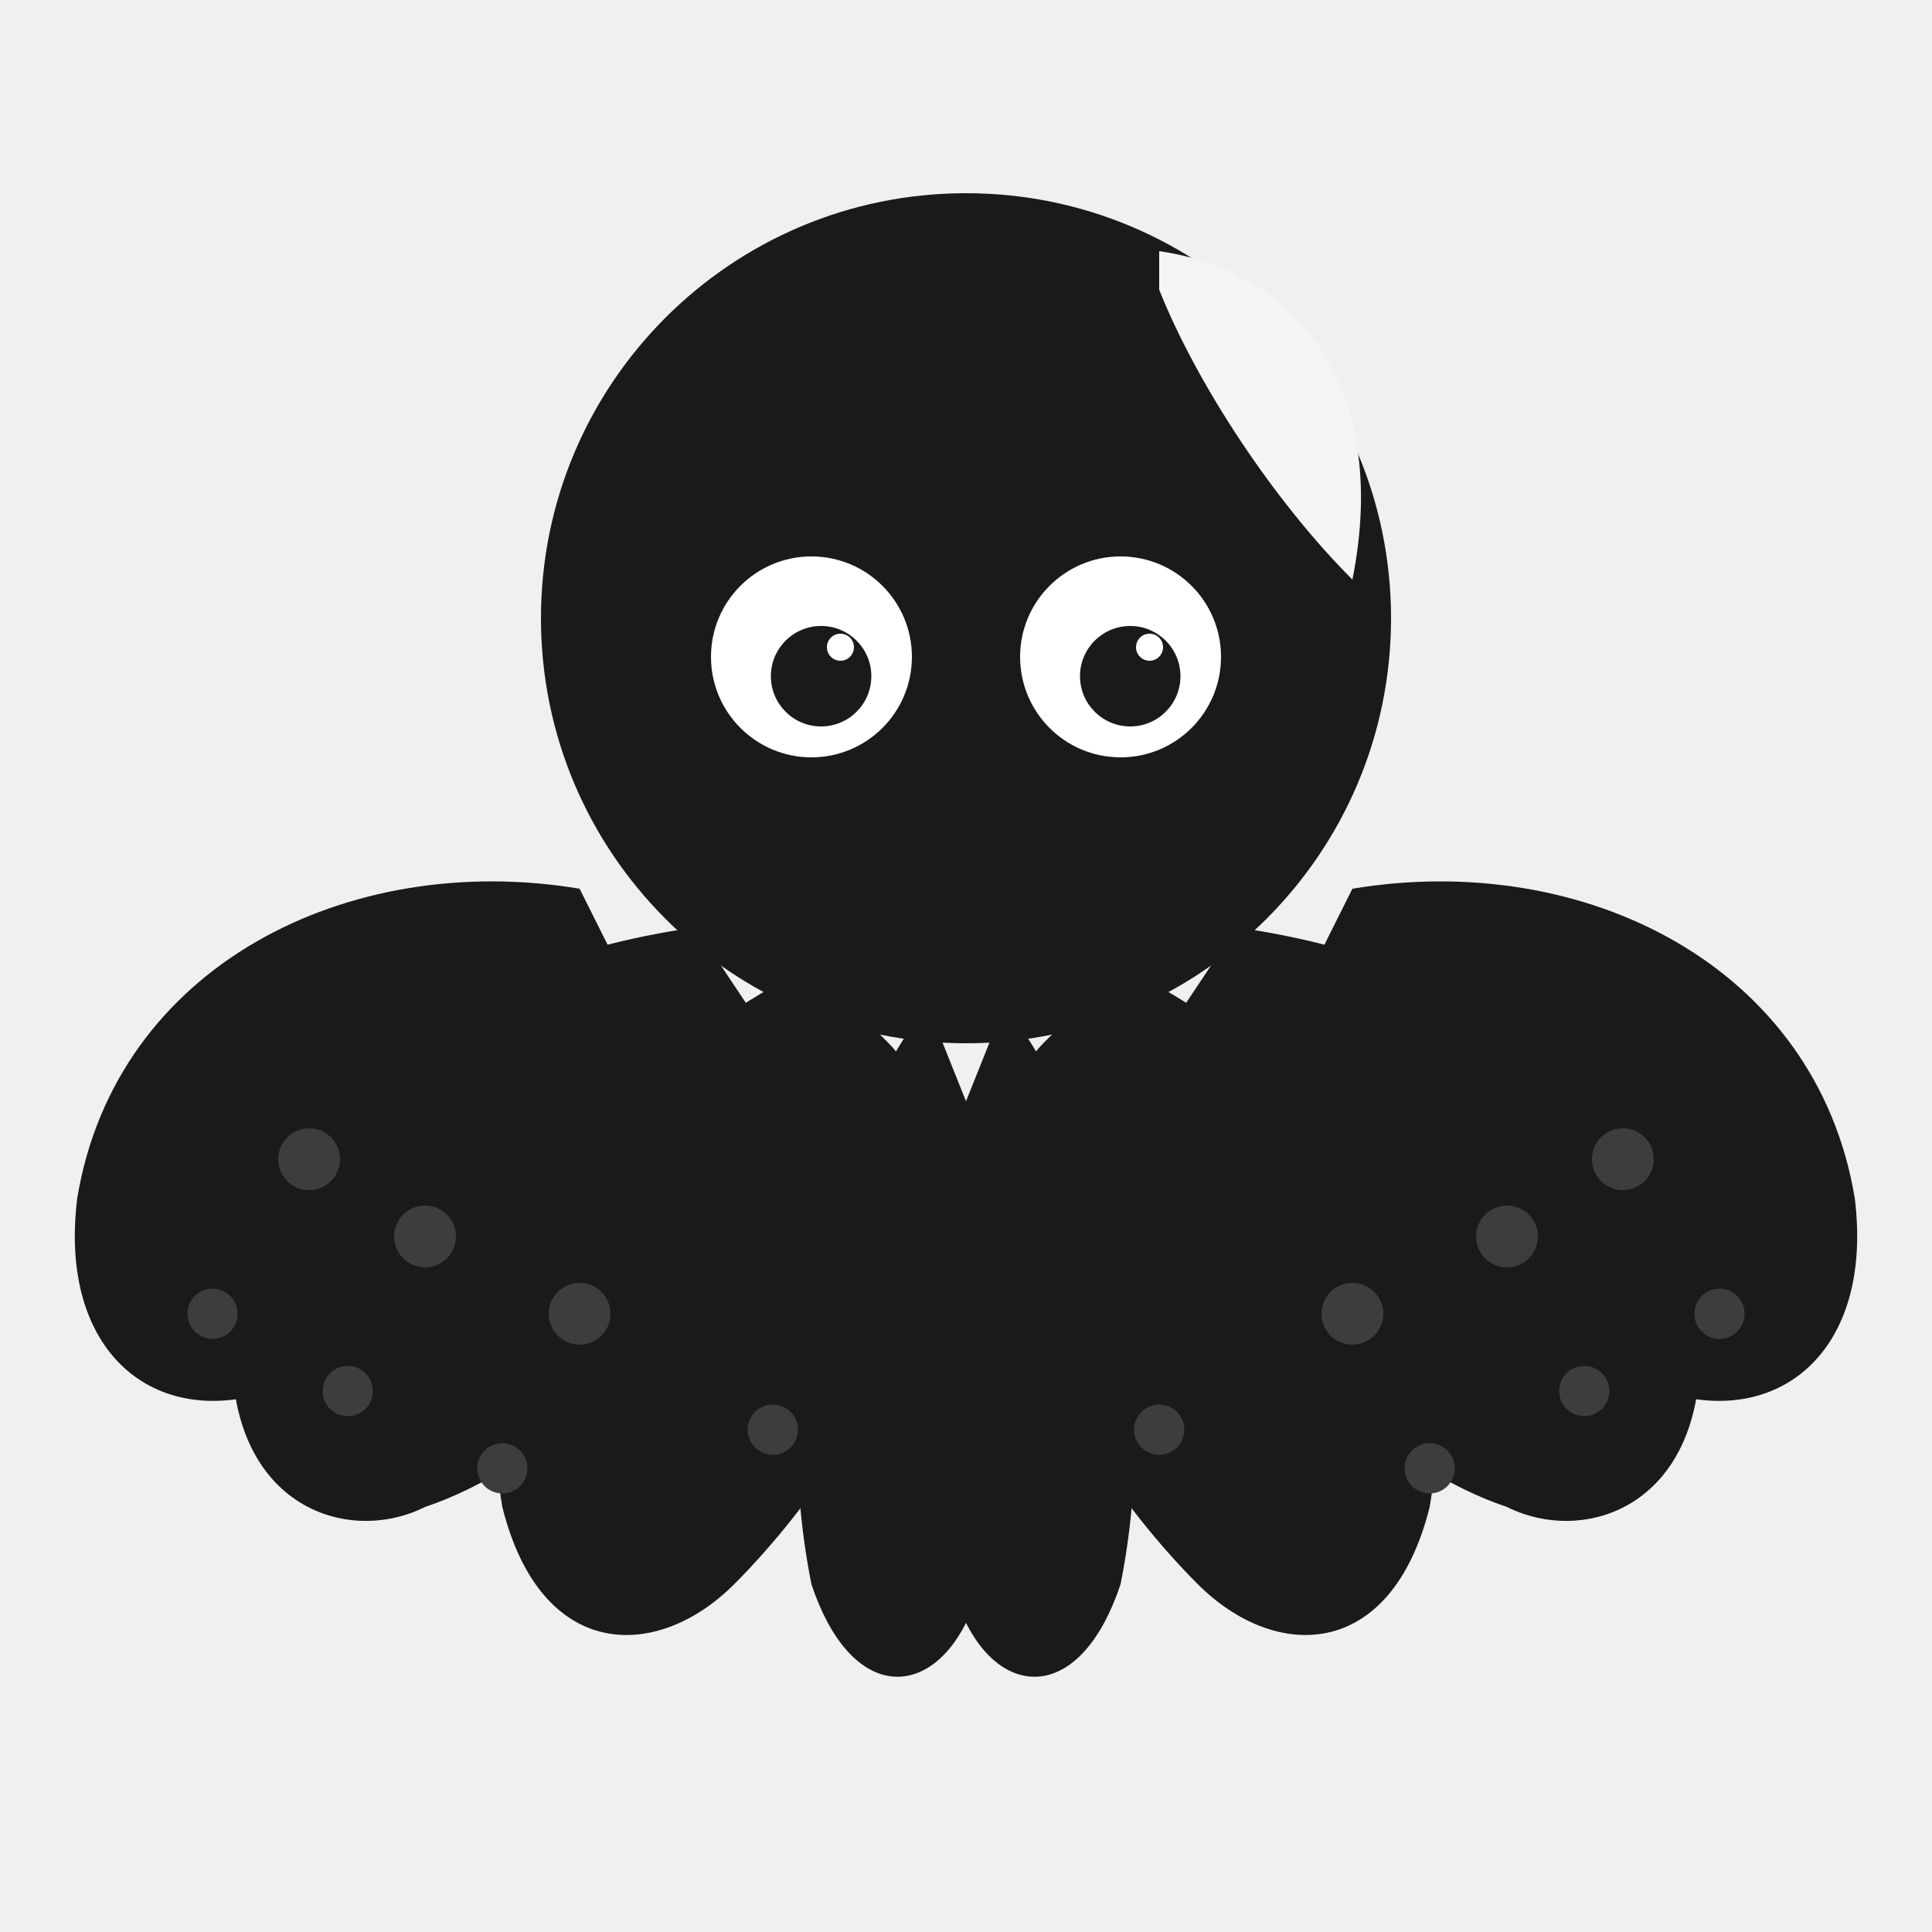
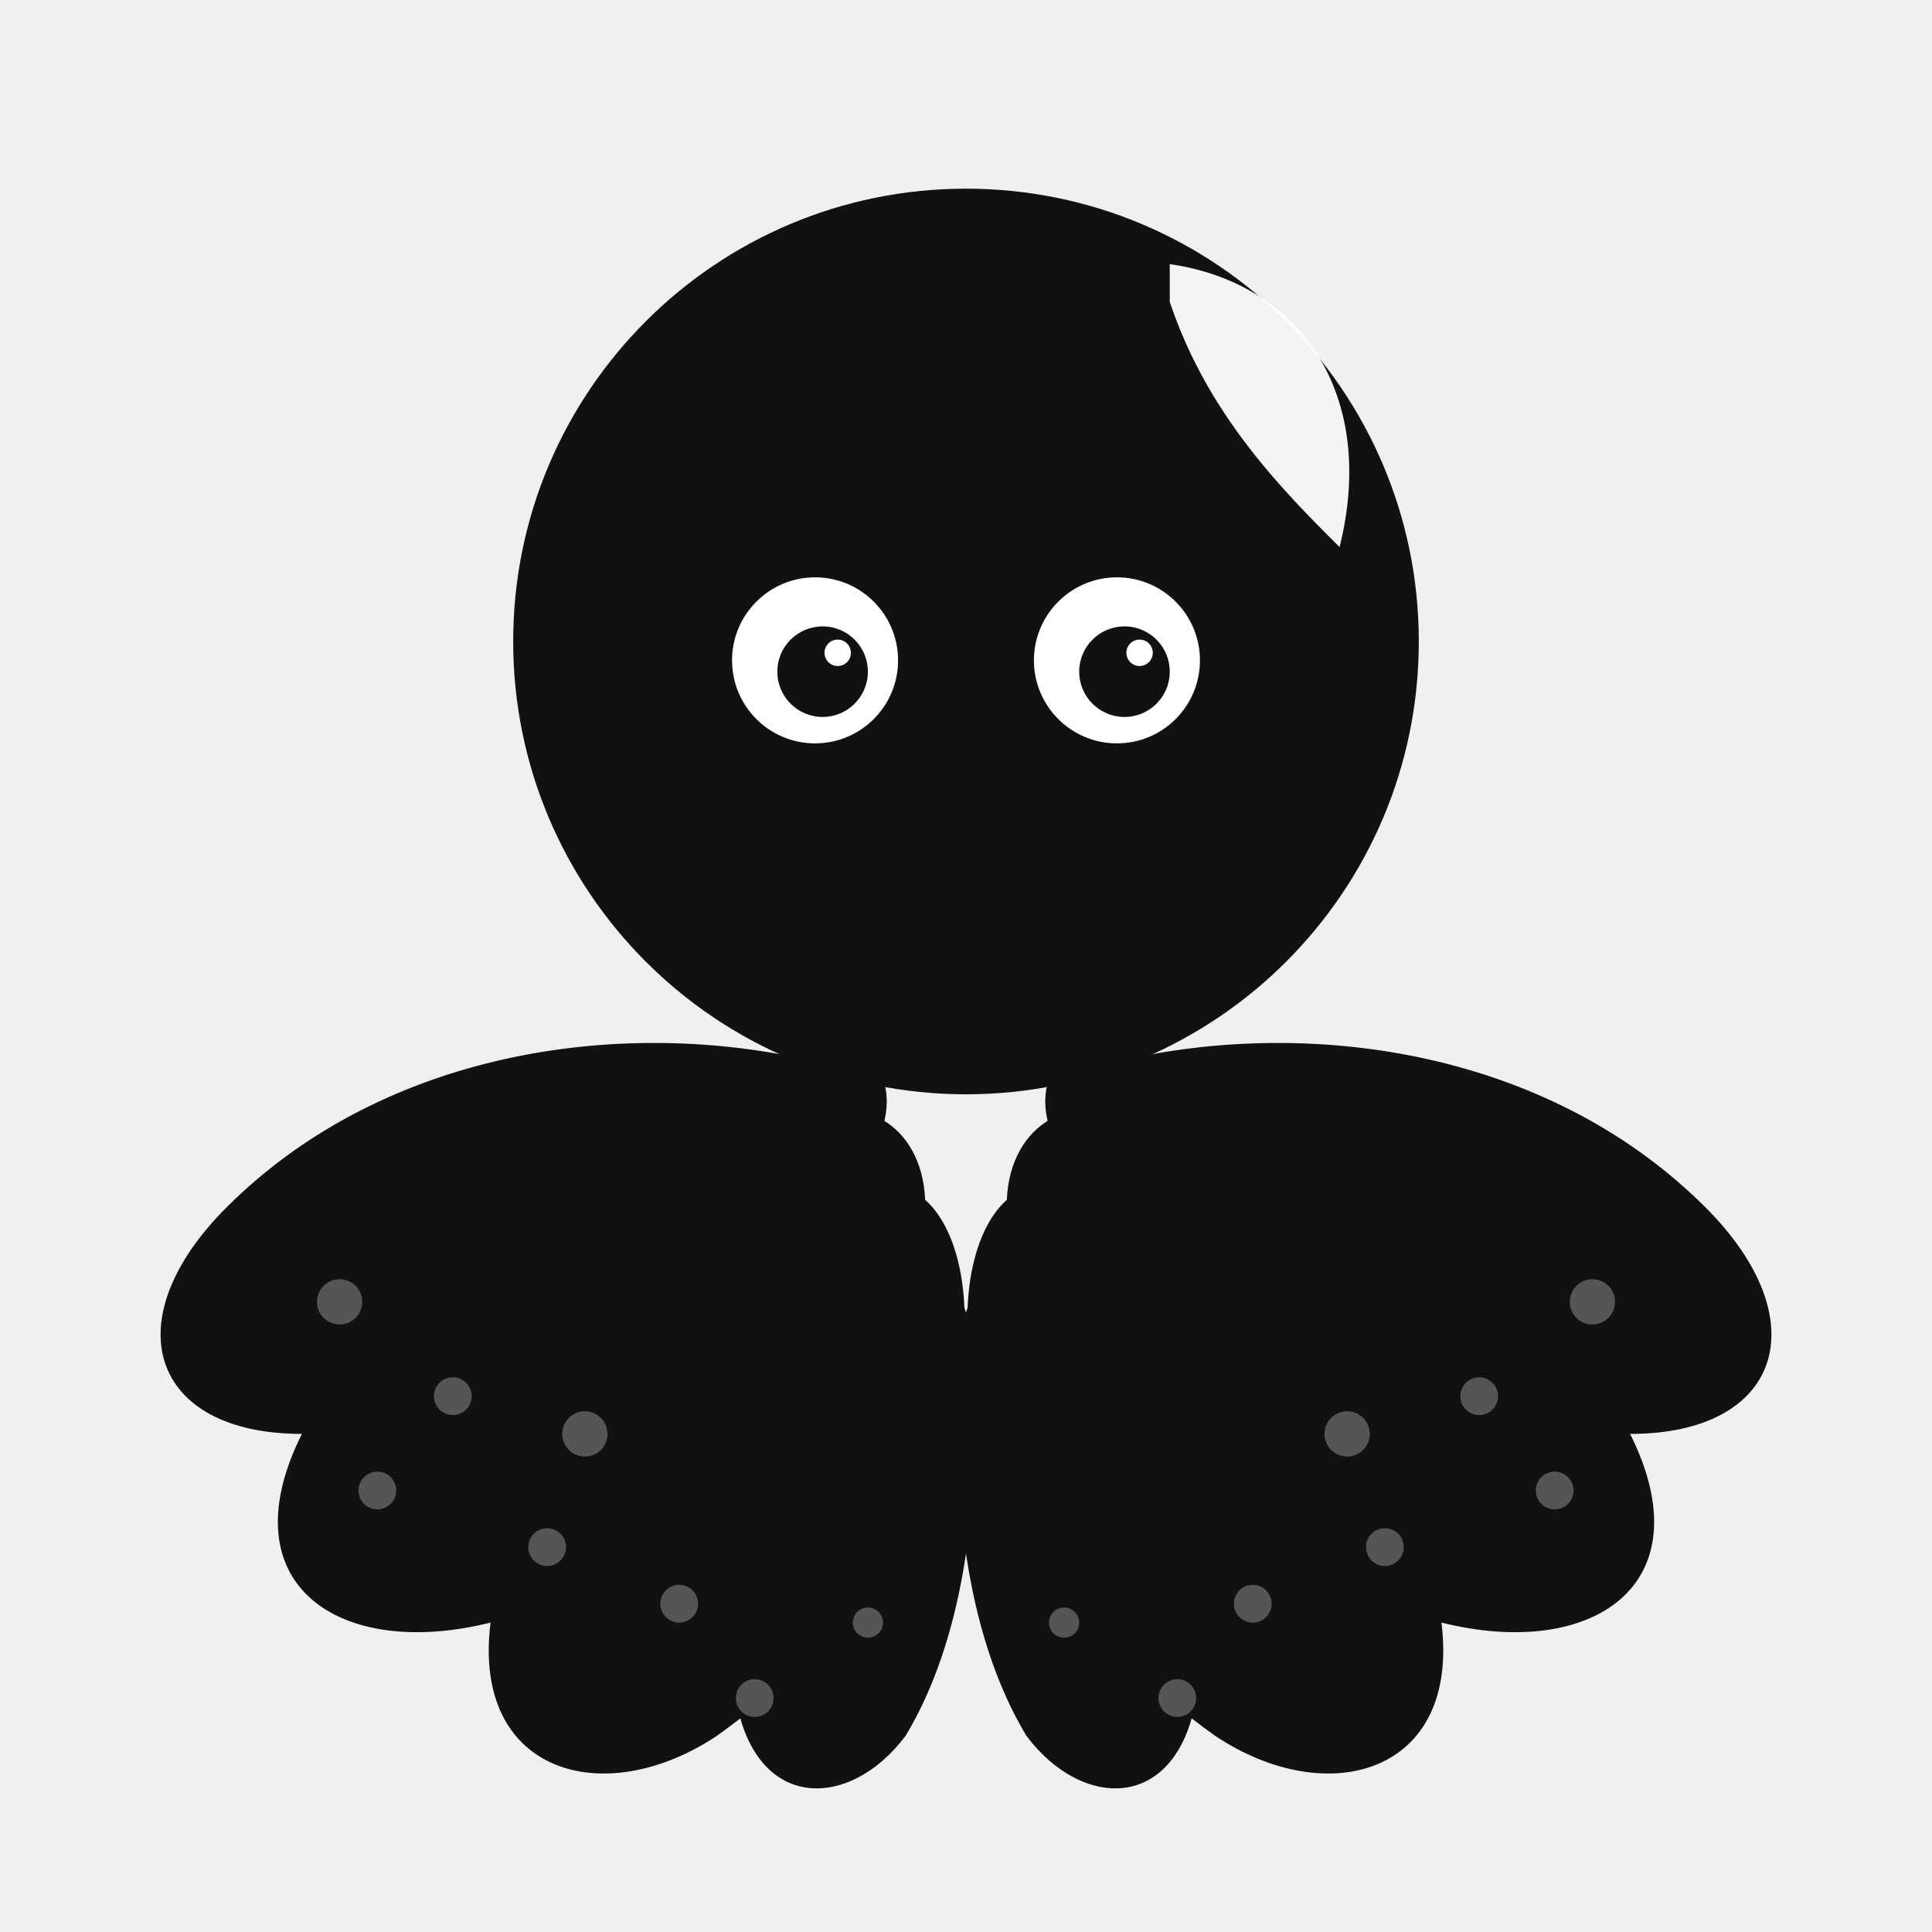
- <svg xmlns="http://www.w3.org/2000/svg" viewBox="0 0 100 100">
-   <g fill="#1a1a1a">
-     <path d="M30 46 C 18 44 6 50 4 62 C 3 70 8 74 14 72 C 20 70 26 64 32 58 C 34 56 34 52 32 50 Z" />
-     <path d="M36 48 C 22 50 12 58 12 70 C 12 78 18 80 22 78 C 28 76 34 70 40 64 C 42 62 42 56 40 54 Z" />
-     <path d="M42 50 C 30 56 24 66 26 78 C 28 86 34 86 38 82 C 42 78 46 72 48 66 C 50 62 48 56 46 54 Z" />
-     <path d="M48 52 C 42 60 40 72 42 82 C 44 88 48 88 50 84 C 52 78 52 70 52 62 Z" />
-     <path d="M70 46 C 82 44 94 50 96 62 C 97 70 92 74 86 72 C 80 70 74 64 68 58 C 66 56 66 52 68 50 Z" />
-     <path d="M64 48 C 78 50 88 58 88 70 C 88 78 82 80 78 78 C 72 76 66 70 60 64 C 58 62 58 56 60 54 Z" />
-     <path d="M58 50 C 70 56 76 66 74 78 C 72 86 66 86 62 82 C 58 78 54 72 52 66 C 50 62 52 56 54 54 Z" />
-     <path d="M52 52 C 58 60 60 72 58 82 C 56 88 52 88 50 84 C 48 78 48 70 48 62 Z" />
+ <svg xmlns="http://www.w3.org/2000/svg" viewBox="0 0 512 512">
+   <g fill="#111111">
+     <path d="M210 280 C 160 270 100 280 60 320 C 30 350 40 380 80 380 C 130 380 180 360 220 320 C 240 300 240 280 220 275 Z" />
+     <path d="M220 300 C 170 310 110 330 80 380 C 60 420 90 440 130 430 C 180 415 220 380 240 340 C 250 320 245 300 230 295 Z" />
+     <path d="M235 320 C 190 340 140 380 130 430 C 125 470 160 480 190 460 C 225 435 250 400 255 360 C 258 335 250 318 240 315 Z" />
+     <path d="M245 340 C 215 370 190 410 195 450 C 200 480 225 480 240 460 C 255 435 260 400 258 360 C 257 345 252 335 245 340 Z" />
+     <path d="M302 280 C 352 270 412 280 452 320 C 482 350 472 380 432 380 C 382 380 332 360 292 320 C 272 300 272 280 292 275 Z" />
+     <path d="M292 300 C 342 310 402 330 432 380 C 452 420 422 440 382 430 C 332 415 292 380 272 340 C 262 320 267 300 282 295 Z" />
+     <path d="M277 320 C 322 340 372 380 382 430 C 387 470 352 480 322 460 C 287 435 262 400 257 360 C 254 335 262 318 272 315 Z" />
+     <path d="M267 340 C 297 370 322 410 317 450 C 312 480 287 480 272 460 C 257 435 252 400 254 360 C 255 345 260 335 267 340 Z" />
  </g>
-   <g fill="#3d3d3d">
-     <circle cx="16" cy="60" r="1.6" />
-     <circle cx="11" cy="68" r="1.3" />
-     <circle cx="22" cy="64" r="1.6" />
-     <circle cx="18" cy="72" r="1.3" />
-     <circle cx="30" cy="68" r="1.6" />
-     <circle cx="26" cy="76" r="1.3" />
-     <circle cx="40" cy="74" r="1.3" />
-     <circle cx="84" cy="60" r="1.6" />
-     <circle cx="89" cy="68" r="1.3" />
-     <circle cx="78" cy="64" r="1.6" />
-     <circle cx="82" cy="72" r="1.3" />
-     <circle cx="70" cy="68" r="1.6" />
-     <circle cx="74" cy="76" r="1.3" />
-     <circle cx="60" cy="74" r="1.3" />
+   <g fill="#555555">
+     <circle cx="90" cy="345" r="6" />
+     <circle cx="120" cy="370" r="5" />
+     <circle cx="155" cy="380" r="6" />
+     <circle cx="100" cy="395" r="5" />
+     <circle cx="145" cy="410" r="5" />
+     <circle cx="180" cy="425" r="5" />
+     <circle cx="200" cy="450" r="5" />
+     <circle cx="230" cy="430" r="4" />
+     <circle cx="422" cy="345" r="6" />
+     <circle cx="392" cy="370" r="5" />
+     <circle cx="357" cy="380" r="6" />
+     <circle cx="412" cy="395" r="5" />
+     <circle cx="367" cy="410" r="5" />
+     <circle cx="332" cy="425" r="5" />
+     <circle cx="312" cy="450" r="5" />
+     <circle cx="282" cy="430" r="4" />
  </g>
-   <circle cx="50" cy="32" r="22" fill="#1a1a1a" />
-   <path d="M60 13 C 67 14 72 20 70 30 C 66 26 62 20 60 15 Z" fill="#f5f5f5" />
-   <circle cx="42" cy="34" r="5.2" fill="#ffffff" />
-   <circle cx="58" cy="34" r="5.2" fill="#ffffff" />
-   <circle cx="42.5" cy="35" r="2.6" fill="#1a1a1a" />
-   <circle cx="58.5" cy="35" r="2.6" fill="#1a1a1a" />
-   <circle cx="43.5" cy="33.5" r="0.7" fill="#ffffff" />
-   <circle cx="59.5" cy="33.5" r="0.7" fill="#ffffff" />
+   <circle cx="256" cy="170" r="120" fill="#111111" />
+   <path d="M310 70 C 345 75 365 105 355 145 C 340 130 320 110 310 80 Z" fill="#ffffff" opacity="0.95" />
+   <circle cx="216" cy="175" r="22" fill="#ffffff" />
+   <circle cx="296" cy="175" r="22" fill="#ffffff" />
+   <circle cx="218" cy="178" r="12" fill="#111111" />
+   <circle cx="298" cy="178" r="12" fill="#111111" />
+   <circle cx="222" cy="173" r="3.5" fill="#ffffff" />
+   <circle cx="302" cy="173" r="3.5" fill="#ffffff" />
</svg>
